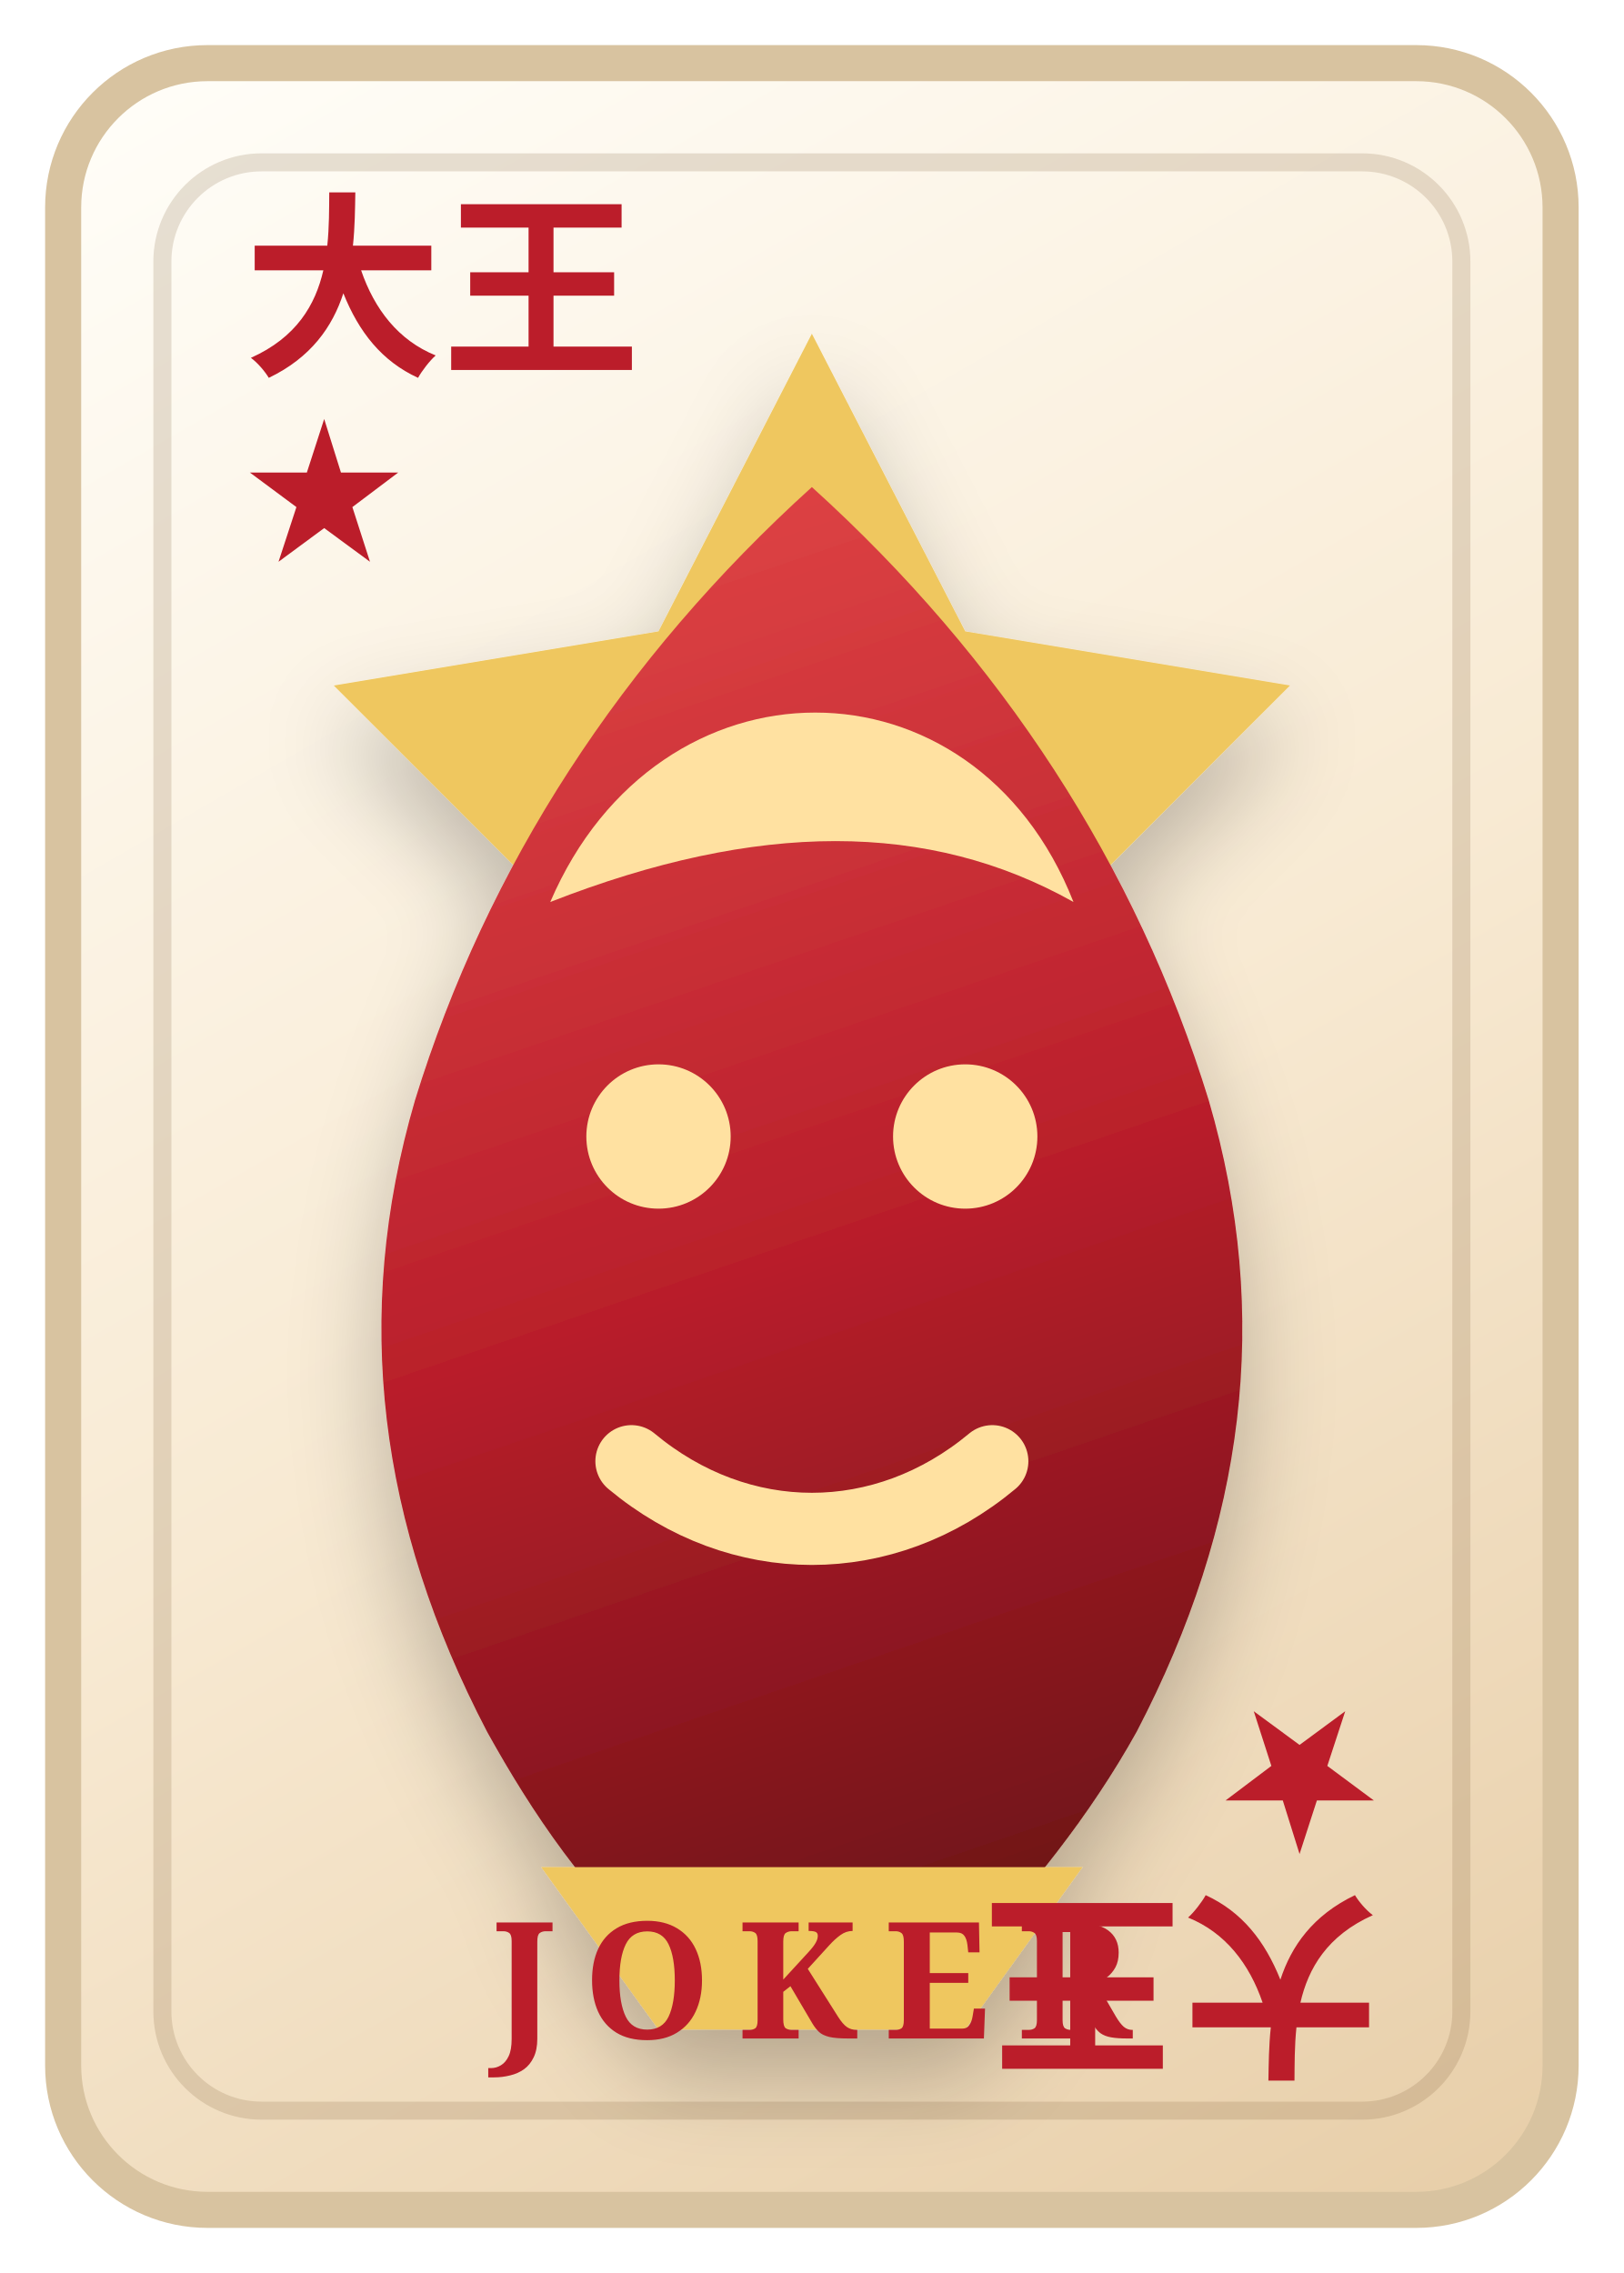
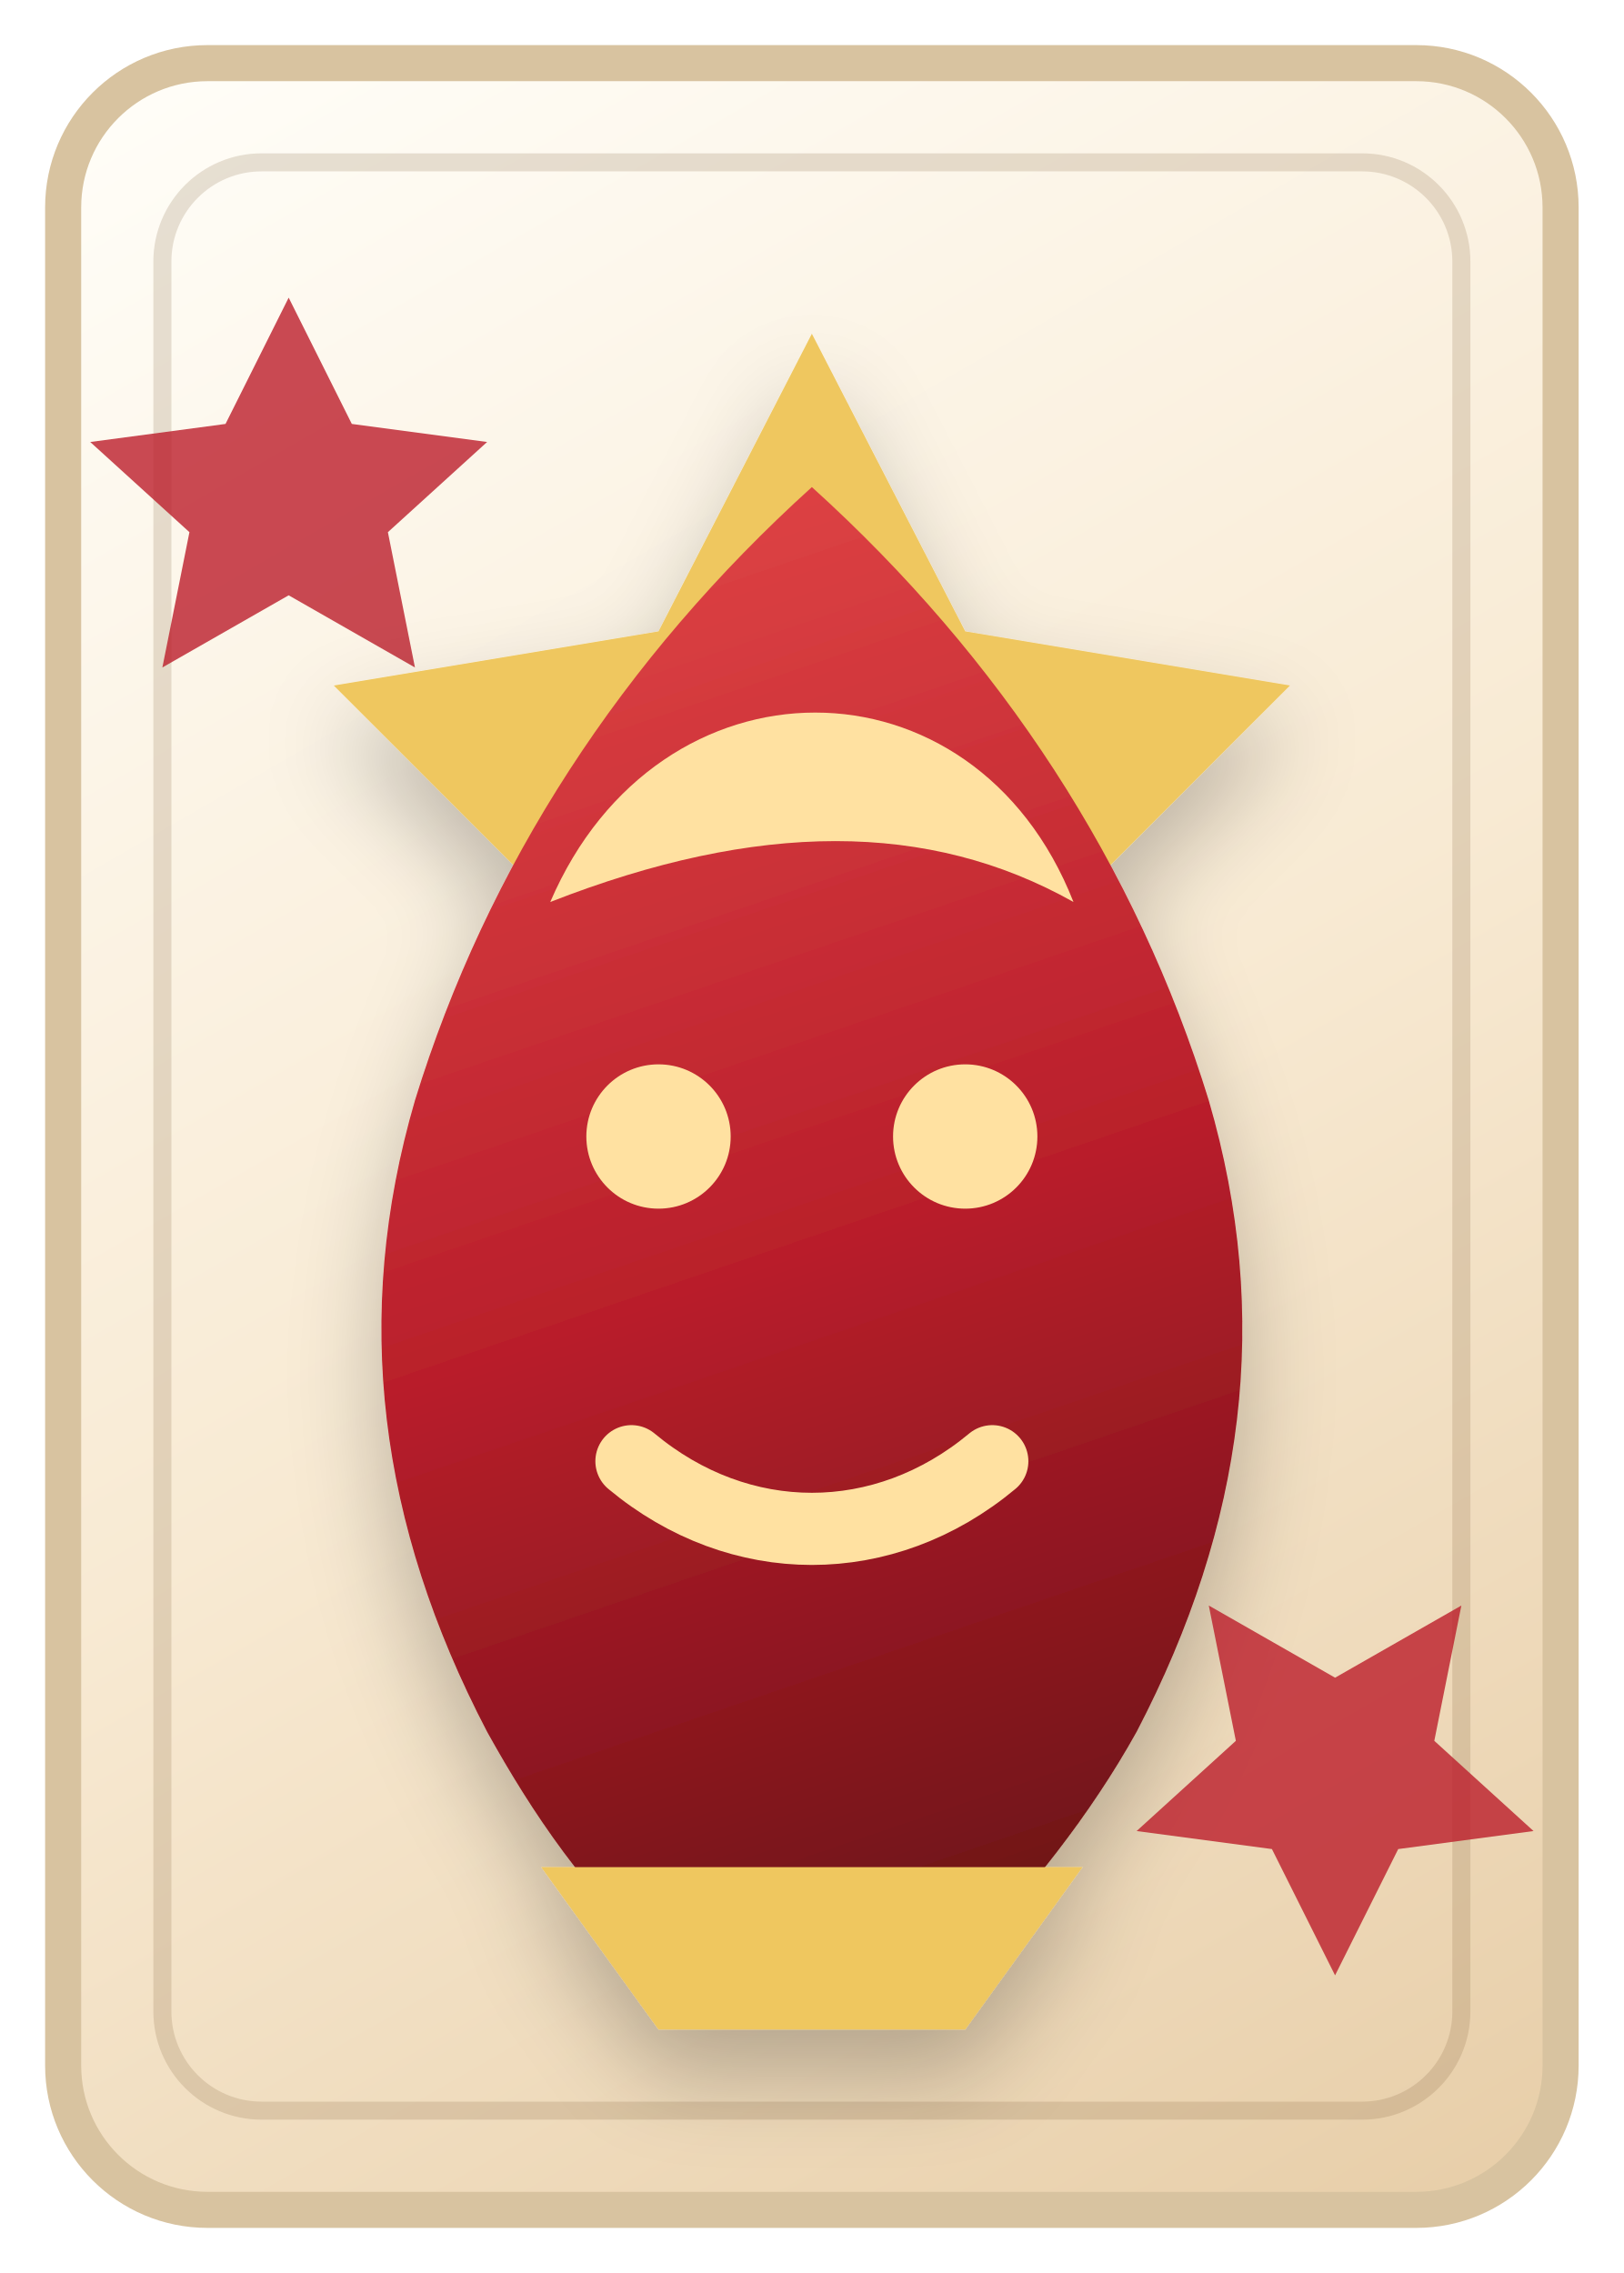
<svg xmlns="http://www.w3.org/2000/svg" viewBox="0 0 180 252" role="img" aria-label="大王">
  <defs>
    <linearGradient id="paper" x1="22" y1="8" x2="158" y2="244" gradientUnits="userSpaceOnUse">
      <stop offset="0" stop-color="#fffdf7" />
      <stop offset=".52" stop-color="#f8ead3" />
      <stop offset="1" stop-color="#e8cfaa" />
    </linearGradient>
    <linearGradient id="robe" x1="66" y1="44" x2="124" y2="214" gradientUnits="userSpaceOnUse">
      <stop offset="0" stop-color="#e44949" />
      <stop offset=".54" stop-color="#b91f2b" />
      <stop offset="1" stop-color="#681016" />
    </linearGradient>
    <filter id="shadow" x="-20%" y="-20%" width="140%" height="140%">
      <feDropShadow dx="0" dy="5" stdDeviation="5" flood-color="#000" flood-opacity=".24" />
    </filter>
  </defs>
  <rect x="7" y="7" width="166" height="238" rx="16" fill="url(#paper)" stroke="#d8c3a0" stroke-width="4" />
  <rect x="18" y="18" width="144" height="216" rx="11" fill="none" stroke="#7e5b35" stroke-opacity=".18" stroke-width="2" />
-   <text x="27" y="40" fill="#bb1d2a" font-family="Georgia, serif" font-size="22" font-weight="800">大王</text>
-   <text x="27" y="62" fill="#bb1d2a" font-family="Georgia, serif" font-size="22">★</text>
+   <path d="M32 33 39 47l15 2-11 10 3 15-14-8-14 8 3-15-11-10 15-2 7-14Z" fill="#bb1d2a" opacity=".8" />
  <g filter="url(#shadow)">
    <path d="M90 37 107 70l36 6-26 26 7 37-34-18-34 18 7-37-26-26 36-6L90 37Z" fill="#efc75e" />
    <path d="M90 54c21 19 36 42 44 68 7 24 4 47-8 70-5 9-12 18-20 26H74c-9-8-15-17-20-26-12-23-15-46-8-70 8-26 23-49 44-68Z" fill="url(#robe)" />
    <path d="M61 100c12-28 47-28 58 0-16-9-35-9-58 0Z" fill="#ffe1a1" />
    <circle cx="73" cy="126" r="8" fill="#ffe1a1" />
    <circle cx="107" cy="126" r="8" fill="#ffe1a1" />
    <path d="M70 162c12 10 28 10 40 0" fill="none" stroke="#ffe1a1" stroke-width="8" stroke-linecap="round" />
    <path d="M60 207h60l-13 18H73l-13-18Z" fill="#efc75e" />
  </g>
-   <text x="90" y="226" text-anchor="middle" fill="#bb1d2a" font-family="Georgia, serif" font-size="18" font-weight="900" letter-spacing="3">JOKER</text>
  <g transform="rotate(180 90 126)">
-     <text x="27" y="40" fill="#bb1d2a" font-family="Georgia, serif" font-size="22" font-weight="800">大王</text>
-     <text x="27" y="62" fill="#bb1d2a" font-family="Georgia, serif" font-size="22">★</text>
+     <path d="M32 33 39 47l15 2-11 10 3 15-14-8-14 8 3-15-11-10 15-2 7-14Z" fill="#bb1d2a" opacity=".8" />
  </g>
</svg>
